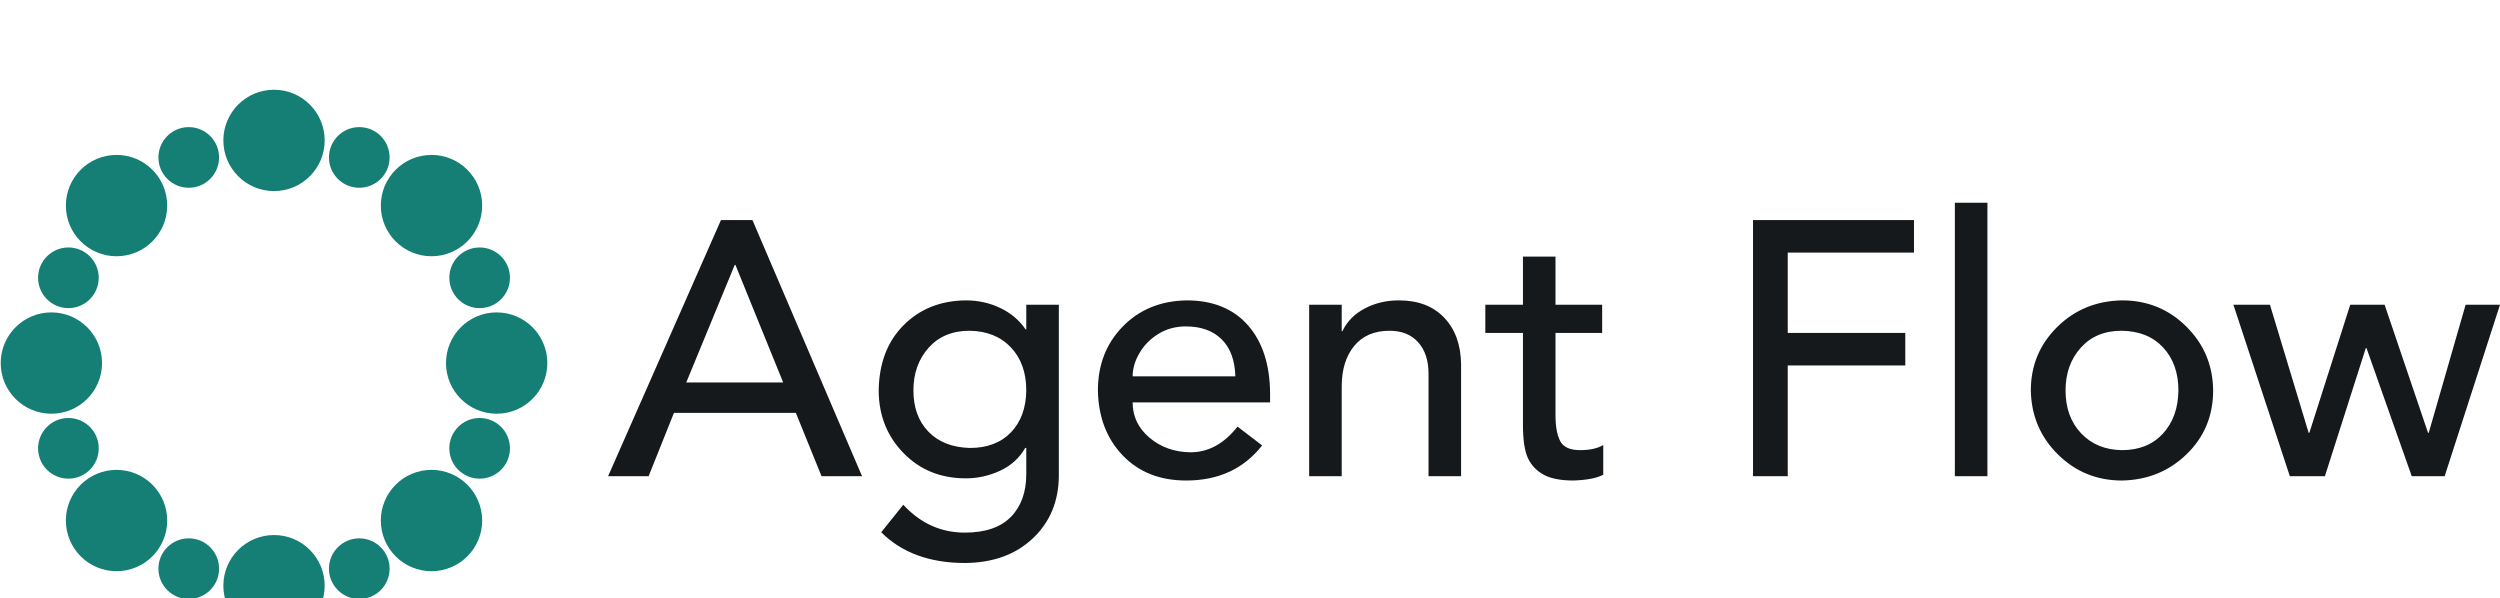
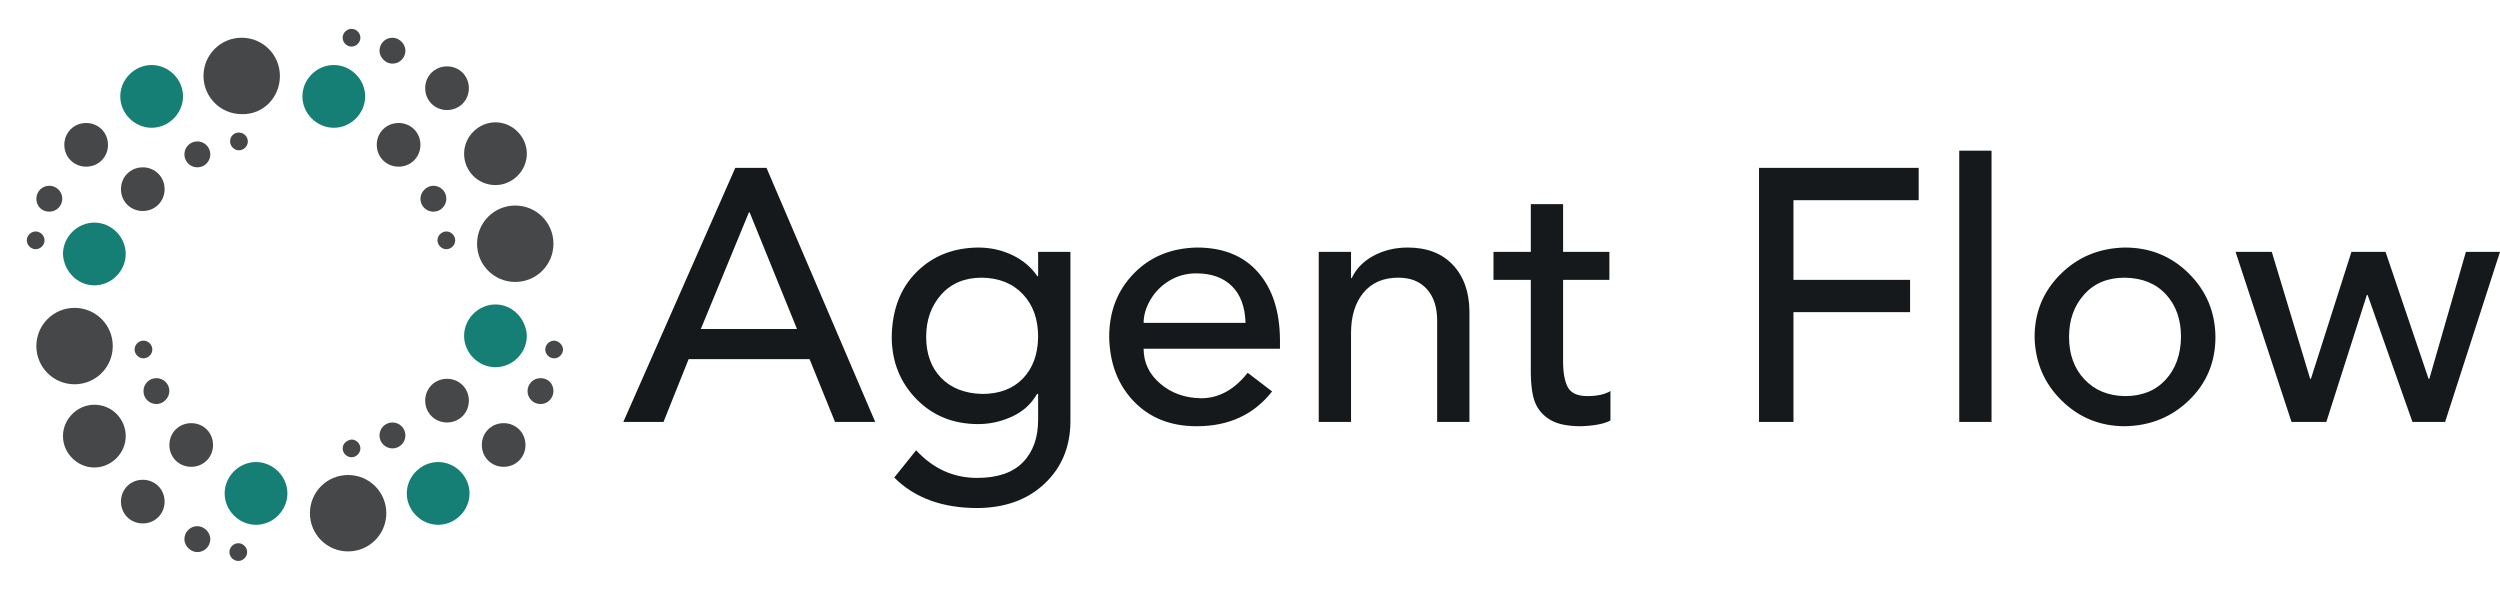
- <svg xmlns="http://www.w3.org/2000/svg" width="232.7" height="55.638" viewBox="0 0 370 88.466">
-   <defs />
-   <g transform="matrix(0.8905852,0,0,0.8905852,-3.974554,9.203563)" fill="#157F76">
-     <circle cx="50.0" cy="13.0" r="8.42" />
-     <circle cx="76.17" cy="23.83" r="8.42" />
-     <circle cx="87.0" cy="50.0" r="8.42" />
-     <circle cx="76.17" cy="76.17" r="8.42" />
-     <circle cx="50.0" cy="87.0" r="8.42" />
-     <circle cx="23.83" cy="76.17" r="8.42" />
-     <circle cx="13.0" cy="50.0" r="8.42" />
-     <circle cx="23.83" cy="23.83" r="8.42" />
-     <circle cx="64.17" cy="15.83" r="5.04" />
-     <circle cx="84.17" cy="35.83" r="5.04" />
-     <circle cx="84.17" cy="64.17" r="5.04" />
-     <circle cx="64.17" cy="84.17" r="5.04" />
-     <circle cx="35.83" cy="84.17" r="5.04" />
-     <circle cx="15.83" cy="64.17" r="5.04" />
-     <circle cx="15.83" cy="35.83" r="5.04" />
-     <circle cx="35.83" cy="15.83" r="5.04" />
+ <svg xmlns="http://www.w3.org/2000/svg" width="373" height="88" viewBox="0 0 373 88">
+   <g transform="matrix(1.017812,0,0,1.017812,-7.399491,-6.890585)">
+     <path fill="#157F76" d="M29.5,25.5c2.5,0,4.6-2.1,4.6-4.6s-2.1-4.6-4.6-4.6c-2.5,0-4.6,2.1-4.6,4.6S27,25.5,29.5,25.5z M21.1,48.6c2.5,0,4.6-2.1,4.6-4.6  c0-2.5-2.1-4.6-4.6-4.6s-4.6,2.1-4.6,4.6C16.6,46.5,18.6,48.6,21.1,48.6z M71.5,74.5c-2.5,0-4.6,2.1-4.6,4.6s2.1,4.6,4.6,4.6c2.5,0,4.6-2.1,4.6-4.6S74,74.5,71.5,74.5z M56.2,25.5c2.5,0,4.6-2.1,4.6-4.6s-2.1-4.6-4.6-4.6s-4.6,2.1-4.6,4.6S53.7,25.5,56.2,25.5z M79.9,51.4c-2.5,0-4.6,2.1-4.6,4.6c0,2.5,2.1,4.6,4.6,4.6s4.6-2.1,4.6-4.6C84.4,53.5,82.4,51.4,79.9,51.4z M44.8,74.5c-2.5,0-4.6,2.1-4.6,4.6s2.1,4.6,4.6,4.6s4.6-2.1,4.6-4.6S47.3,74.5,44.8,74.5z" />
+     <path fill="#16191C" opacity="0.8" d="M27,58  c0,0.7,0.6,1.3,1.3,1.3c0.7,0,1.3-0.6,1.3-1.3s-0.6-1.3-1.3-1.3C27.6,56.7,27,57.3,27,58z M36.2,31.3c1.1,0,1.9-0.9,1.9-1.9  c0-1.1-0.9-1.9-1.9-1.9c-1.1,0-1.9,0.9-1.9,1.9C34.3,30.4,35.1,31.3,36.2,31.3z M14.5,37.8c1.1,0,1.9-0.9,1.9-1.9c0-1.1-0.9-1.9-1.9-1.9  c-1.1,0-1.9,0.9-1.9,1.9C12.6,37,13.4,37.8,14.5,37.8z M13.8,42c0-0.7-0.6-1.3-1.3-1.3c-0.7,0-1.3,0.6-1.3,1.3s0.6,1.3,1.3,1.3  C13.2,43.3,13.8,42.7,13.8,42z M19.9,31.2c1.8,0,3.2-1.4,3.2-3.2s-1.4-3.2-3.2-3.2c-1.8,0-3.2,1.4-3.2,3.2S18.1,31.2,19.9,31.2z M58.8,13.6c0.7,0,1.3-0.6,1.3-1.3c0-0.7-0.6-1.3-1.3-1.3c-0.7,0-1.3,0.6-1.3,1.3C57.5,13,58.1,13.6,58.8,13.6z M23.8,57.5  c0-3.1-2.5-5.6-5.6-5.6c-3.1,0-5.6,2.5-5.6,5.6s2.5,5.6,5.6,5.6C21.3,63.1,23.8,60.6,23.8,57.5z M79.9,33.9c2.5,0,4.6-2.1,4.6-4.6  s-2.1-4.6-4.6-4.6s-4.6,2.1-4.6,4.6S77.3,33.9,79.9,33.9z M69.6,65.5c0,1.8,1.4,3.2,3.2,3.2c1.8,0,3.2-1.4,3.2-3.2s-1.4-3.2-3.2-3.2  C71,62.3,69.6,63.7,69.6,65.5z M72.8,22.9c1.8,0,3.2-1.4,3.2-3.2c0-1.8-1.4-3.2-3.2-3.2c-1.8,0-3.2,1.4-3.2,3.2  C69.6,21.5,71,22.9,72.8,22.9z M65.7,31.2c1.8,0,3.2-1.4,3.2-3.2s-1.4-3.2-3.2-3.2c-1.8,0-3.2,1.4-3.2,3.2S63.9,31.2,65.7,31.2z M77.2,42.5c0,3.1,2.5,5.6,5.6,5.6c3.1,0,5.6-2.5,5.6-5.6s-2.5-5.6-5.6-5.6C79.7,36.9,77.2,39.4,77.2,42.5z M74,42  c0-0.7-0.6-1.3-1.3-1.3c-0.7,0-1.3,0.6-1.3,1.3s0.6,1.3,1.3,1.3C73.4,43.3,74,42.7,74,42z M64.8,16.1c1.1,0,1.9-0.9,1.9-1.9  s-0.9-1.9-1.9-1.9c-1.1,0-1.9,0.9-1.9,1.9S63.8,16.1,64.8,16.1z M70.8,37.8c1.1,0,1.9-0.9,1.9-1.9c0-1.1-0.9-1.9-1.9-1.9  s-1.9,0.9-1.9,1.9C68.9,37,69.8,37.8,70.8,37.8z M31.4,34.5c0-1.8-1.4-3.2-3.2-3.2c-1.8,0-3.2,1.4-3.2,3.2s1.4,3.2,3.2,3.2  C30,37.7,31.4,36.3,31.4,34.5z M64.8,68.7c-1.1,0-1.9,0.9-1.9,1.9c0,1.1,0.9,1.9,1.9,1.9c1.1,0,1.9-0.9,1.9-1.9  C66.7,69.6,65.9,68.7,64.8,68.7z M58.3,76.4c-3.1,0-5.6,2.5-5.6,5.6s2.5,5.6,5.6,5.6c3.1,0,5.6-2.5,5.6-5.6S61.4,76.4,58.3,76.4z M57.5,72.5c0,0.7,0.6,1.3,1.3,1.3  c0.7,0,1.3-0.6,1.3-1.3c0-0.7-0.6-1.3-1.3-1.3C58.1,71.3,57.5,71.8,57.5,72.5z M88.5,56.7c-0.7,0-1.3,0.6-1.3,1.3s0.6,1.3,1.3,1.3  c0.7,0,1.3-0.6,1.3-1.3S89.1,56.7,88.5,56.7z M86.5,62.2c-1.1,0-1.9,0.9-1.9,1.9c0,1.1,0.9,1.9,1.9,1.9c1.1,0,1.9-0.9,1.9-1.9  C88.4,63,87.6,62.2,86.5,62.2z M21.1,66.1  c-2.5,0-4.6,2.1-4.6,4.6s2.1,4.6,4.6,4.6s4.6-2.1,4.6-4.6S23.7,66.1,21.1,66.1z M81.1,68.8c-1.8,0-3.2,1.4-3.2,3.2s1.4,3.2,3.2,3.2  c1.8,0,3.2-1.4,3.2-3.2S82.9,68.8,81.1,68.8z M30.2,62.2c-1.1,0-1.9,0.9-1.9,1.9c0,1.1,0.9,1.9,1.9,1.9s1.9-0.9,1.9-1.9  C32.1,63,31.2,62.2,30.2,62.2z M35.3,68.8c-1.8,0-3.2,1.4-3.2,3.2s1.4,3.2,3.2,3.2c1.8,0,3.2-1.4,3.2-3.2S37.1,68.8,35.3,68.8z M36.2,83.9c-1.1,0-1.9,0.9-1.9,1.9s0.9,1.9,1.9,1.9c1.1,0,1.9-0.9,1.9-1.9S37.2,83.9,36.2,83.9z M28.2,77.1c-1.8,0-3.2,1.4-3.2,3.2  c0,1.8,1.4,3.2,3.2,3.2c1.8,0,3.2-1.4,3.2-3.2C31.4,78.5,30,77.1,28.2,77.1z M41,27.5c0,0.7,0.6,1.3,1.3,1.3c0.7,0,1.3-0.6,1.3-1.3  c0-0.7-0.6-1.3-1.3-1.3C41.5,26.2,41,26.8,41,27.5z M48.3,17.9c0-3.1-2.5-5.6-5.6-5.6c-3.1,0-5.6,2.5-5.6,5.6s2.5,5.6,5.6,5.6  C45.8,23.6,48.3,21.1,48.3,17.9z M42.2,86.4c-0.7,0-1.3,0.6-1.3,1.3c0,0.7,0.6,1.3,1.3,1.3c0.7,0,1.3-0.6,1.3-1.3  C43.5,87,42.9,86.4,42.2,86.4z" />
  </g>
-   <g transform="matrix(2.676864,0,0,2.676864,89.94646,16.9369)" fill="#16191C">
+   <g transform="matrix(2.676864,0,0,2.676864,92.94646,9.414918)" fill="#16191C">
    <path d="M8 5.84 l6.06 14.16 l-2.24 0 l-1.42 -3.5 l-6.74 0 l-1.4 3.5 l-2.24 0 l6.24 -14.16 l1.74 0 z M4.34 14.82 l5.36 0 l-2.64 -6.5 l-0.04 0 z M19.8 10.28 c0.68 0 1.313 0.14 1.9 0.42 s1.053 0.673 1.4 1.18 l0.04 0 l0 -1.36 l1.8 0 l0 9.48 c-0.013 1.4 -0.493 2.547 -1.44 3.44 s-2.193 1.347 -3.74 1.36 c-1.96 0 -3.507 -0.567 -4.64 -1.7 l1.22 -1.52 c0.947 1.027 2.08 1.54 3.4 1.54 c1.133 0 1.983 -0.29 2.55 -0.87 s0.85 -1.37 0.85 -2.37 l0 -1.44 l-0.06 0 c-0.32 0.56 -0.783 0.98 -1.39 1.26 s-1.237 0.42 -1.89 0.42 c-1.387 0 -2.533 -0.463 -3.44 -1.39 s-1.367 -2.07 -1.38 -3.43 c0.013 -1.52 0.47 -2.733 1.37 -3.64 s2.05 -1.367 3.45 -1.38 z M16.9 15.26 c0 0.947 0.277 1.707 0.83 2.28 s1.317 0.873 2.29 0.9 c0.96 0 1.717 -0.287 2.27 -0.86 s0.837 -1.347 0.85 -2.32 c0 -0.987 -0.283 -1.78 -0.85 -2.38 s-1.33 -0.907 -2.29 -0.92 c-0.947 0 -1.7 0.313 -2.26 0.94 s-0.84 1.413 -0.84 2.36 z M32 10.28 c1.453 0 2.583 0.457 3.39 1.37 s1.217 2.17 1.23 3.77 l0 0.5 l-7.6 0 c0 0.773 0.31 1.423 0.93 1.95 s1.377 0.797 2.27 0.81 c0.987 0 1.853 -0.473 2.6 -1.42 l1.36 1.04 c-1.013 1.293 -2.413 1.94 -4.2 1.94 c-1.453 0 -2.623 -0.463 -3.51 -1.39 s-1.343 -2.123 -1.37 -3.59 c0 -1.413 0.457 -2.59 1.37 -3.53 s2.09 -1.423 3.53 -1.45 z M34.7 14.48 c-0.027 -0.893 -0.28 -1.577 -0.76 -2.05 s-1.14 -0.71 -1.98 -0.71 c-0.56 0 -1.063 0.137 -1.51 0.41 s-0.797 0.627 -1.05 1.06 s-0.38 0.863 -0.38 1.29 l5.68 0 z M43.74 10.28 c1.067 0 1.903 0.32 2.51 0.96 s0.917 1.5 0.93 2.58 l0 6.18 l-1.8 0 l0 -5.66 c0 -0.733 -0.19 -1.313 -0.57 -1.74 s-0.91 -0.64 -1.59 -0.64 c-0.84 0 -1.49 0.28 -1.95 0.84 s-0.69 1.307 -0.69 2.24 l0 4.96 l-1.8 0 l0 -9.48 l1.8 0 l0 1.46 l0.04 0 c0.253 -0.533 0.663 -0.95 1.23 -1.25 s1.197 -0.45 1.89 -0.45 z M52.4 7.86 l-0 2.66 l2.58 0 l0 1.56 l-2.58 0 l0 4.56 c0 0.613 0.087 1.087 0.26 1.42 s0.54 0.5 1.1 0.5 c0.533 0 0.96 -0.093 1.28 -0.28 l0 1.64 c-0.347 0.187 -0.893 0.293 -1.64 0.32 c-0.72 0 -1.277 -0.11 -1.67 -0.33 s-0.68 -0.527 -0.86 -0.92 s-0.27 -1.01 -0.27 -1.85 l0 -5.06 l-2.08 0 l0 -1.56 l2.08 0 l0 -2.66 l1.8 0 z M72.22 5.84 l0 1.8 l-6.98 0 l0 4.44 l6.5 0 l0 1.8 l-6.5 0 l0 6.12 l-1.92 0 l0 -14.16 l8.9 0 z M76.28 4.88 l0 15.12 l-1.8 0 l0 -15.12 l1.8 0 z M83.72 10.28 c1.4 0 2.587 0.483 3.56 1.45 s1.467 2.143 1.48 3.53 c0 1.4 -0.487 2.573 -1.46 3.52 s-2.167 1.433 -3.58 1.46 c-1.387 0 -2.567 -0.48 -3.54 -1.44 s-1.473 -2.14 -1.5 -3.54 c0 -1.373 0.483 -2.54 1.45 -3.5 s2.163 -1.453 3.59 -1.48 z M80.6 15.26 c0 0.973 0.287 1.763 0.86 2.37 s1.327 0.917 2.26 0.93 c0.947 0 1.7 -0.303 2.26 -0.91 s0.847 -1.403 0.86 -2.39 c0 -0.973 -0.28 -1.763 -0.84 -2.37 s-1.327 -0.917 -2.3 -0.93 c-0.947 0 -1.7 0.313 -2.26 0.94 s-0.84 1.413 -0.84 2.36 z M91.9 10.52 l2.14 7.08 l0.04 0 l2.26 -7.08 l1.9 0 l2.4 7.08 l0.04 0 l2.04 -7.08 l1.9 0 l-3.06 9.48 l-1.82 0 l-2.5 -7.08 l-0.04 0 l-2.26 7.08 l-1.94 0 l-3.12 -9.48 l2.02 0 z" />
  </g>
</svg>
